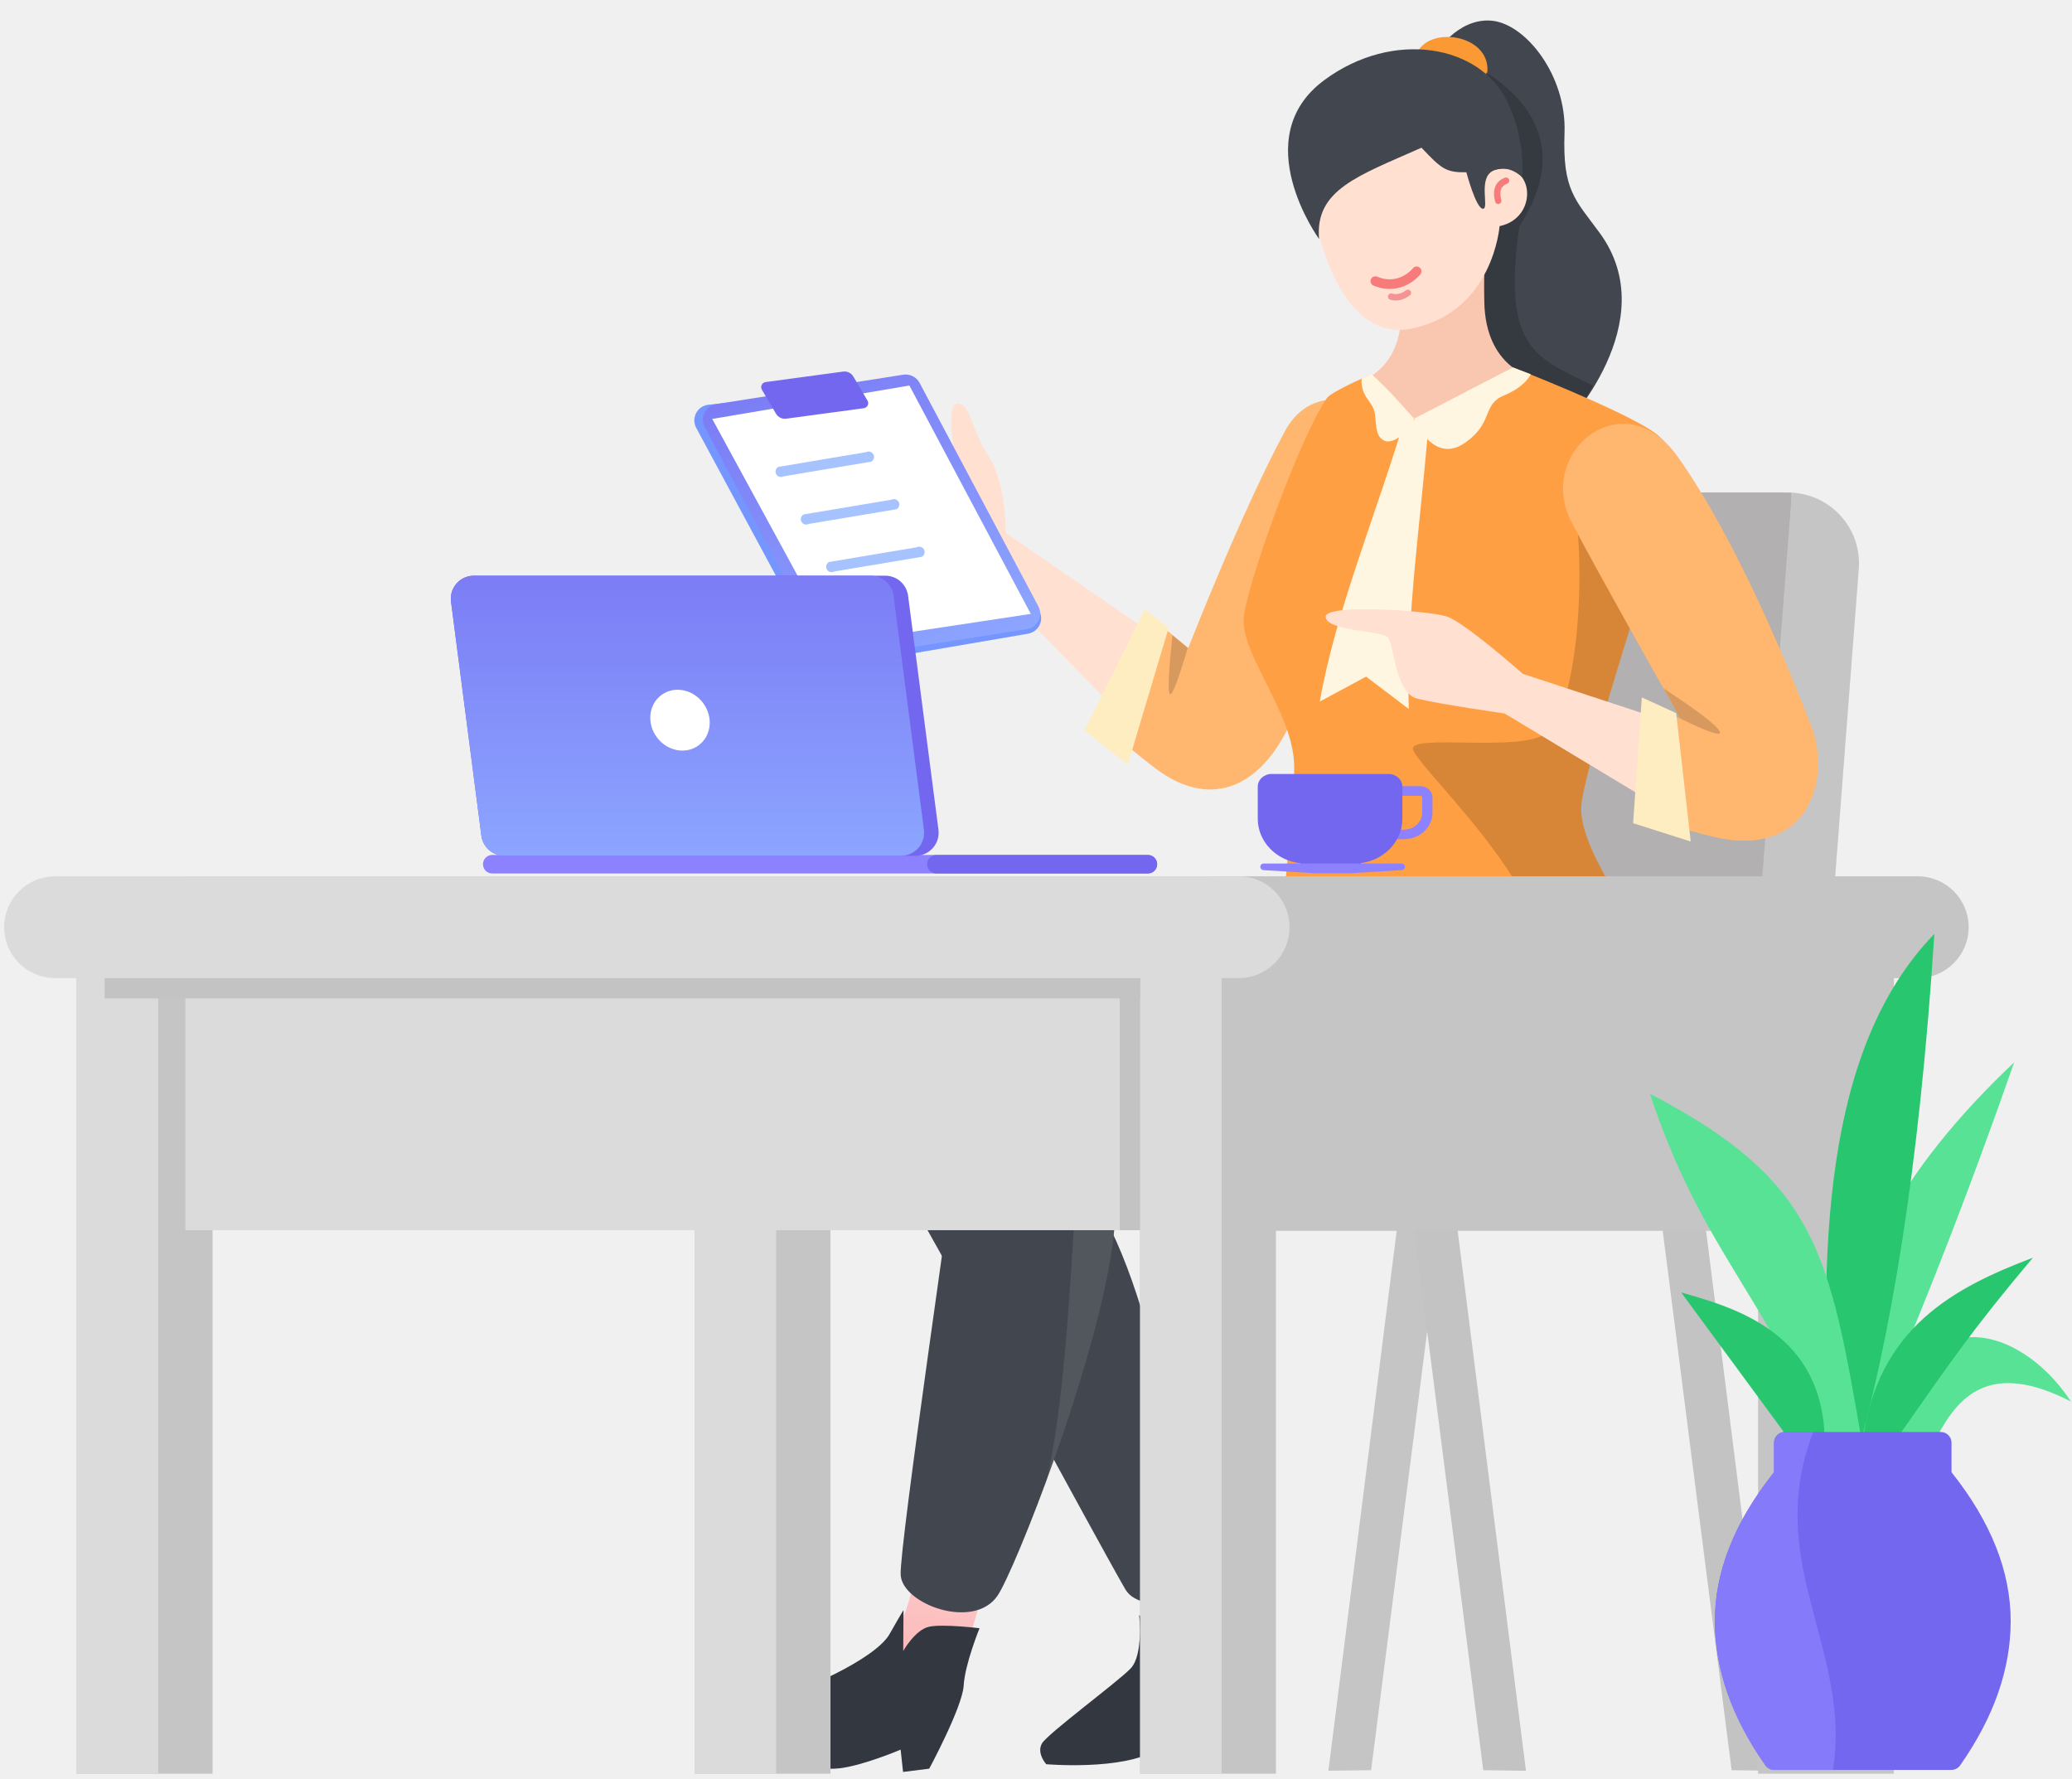
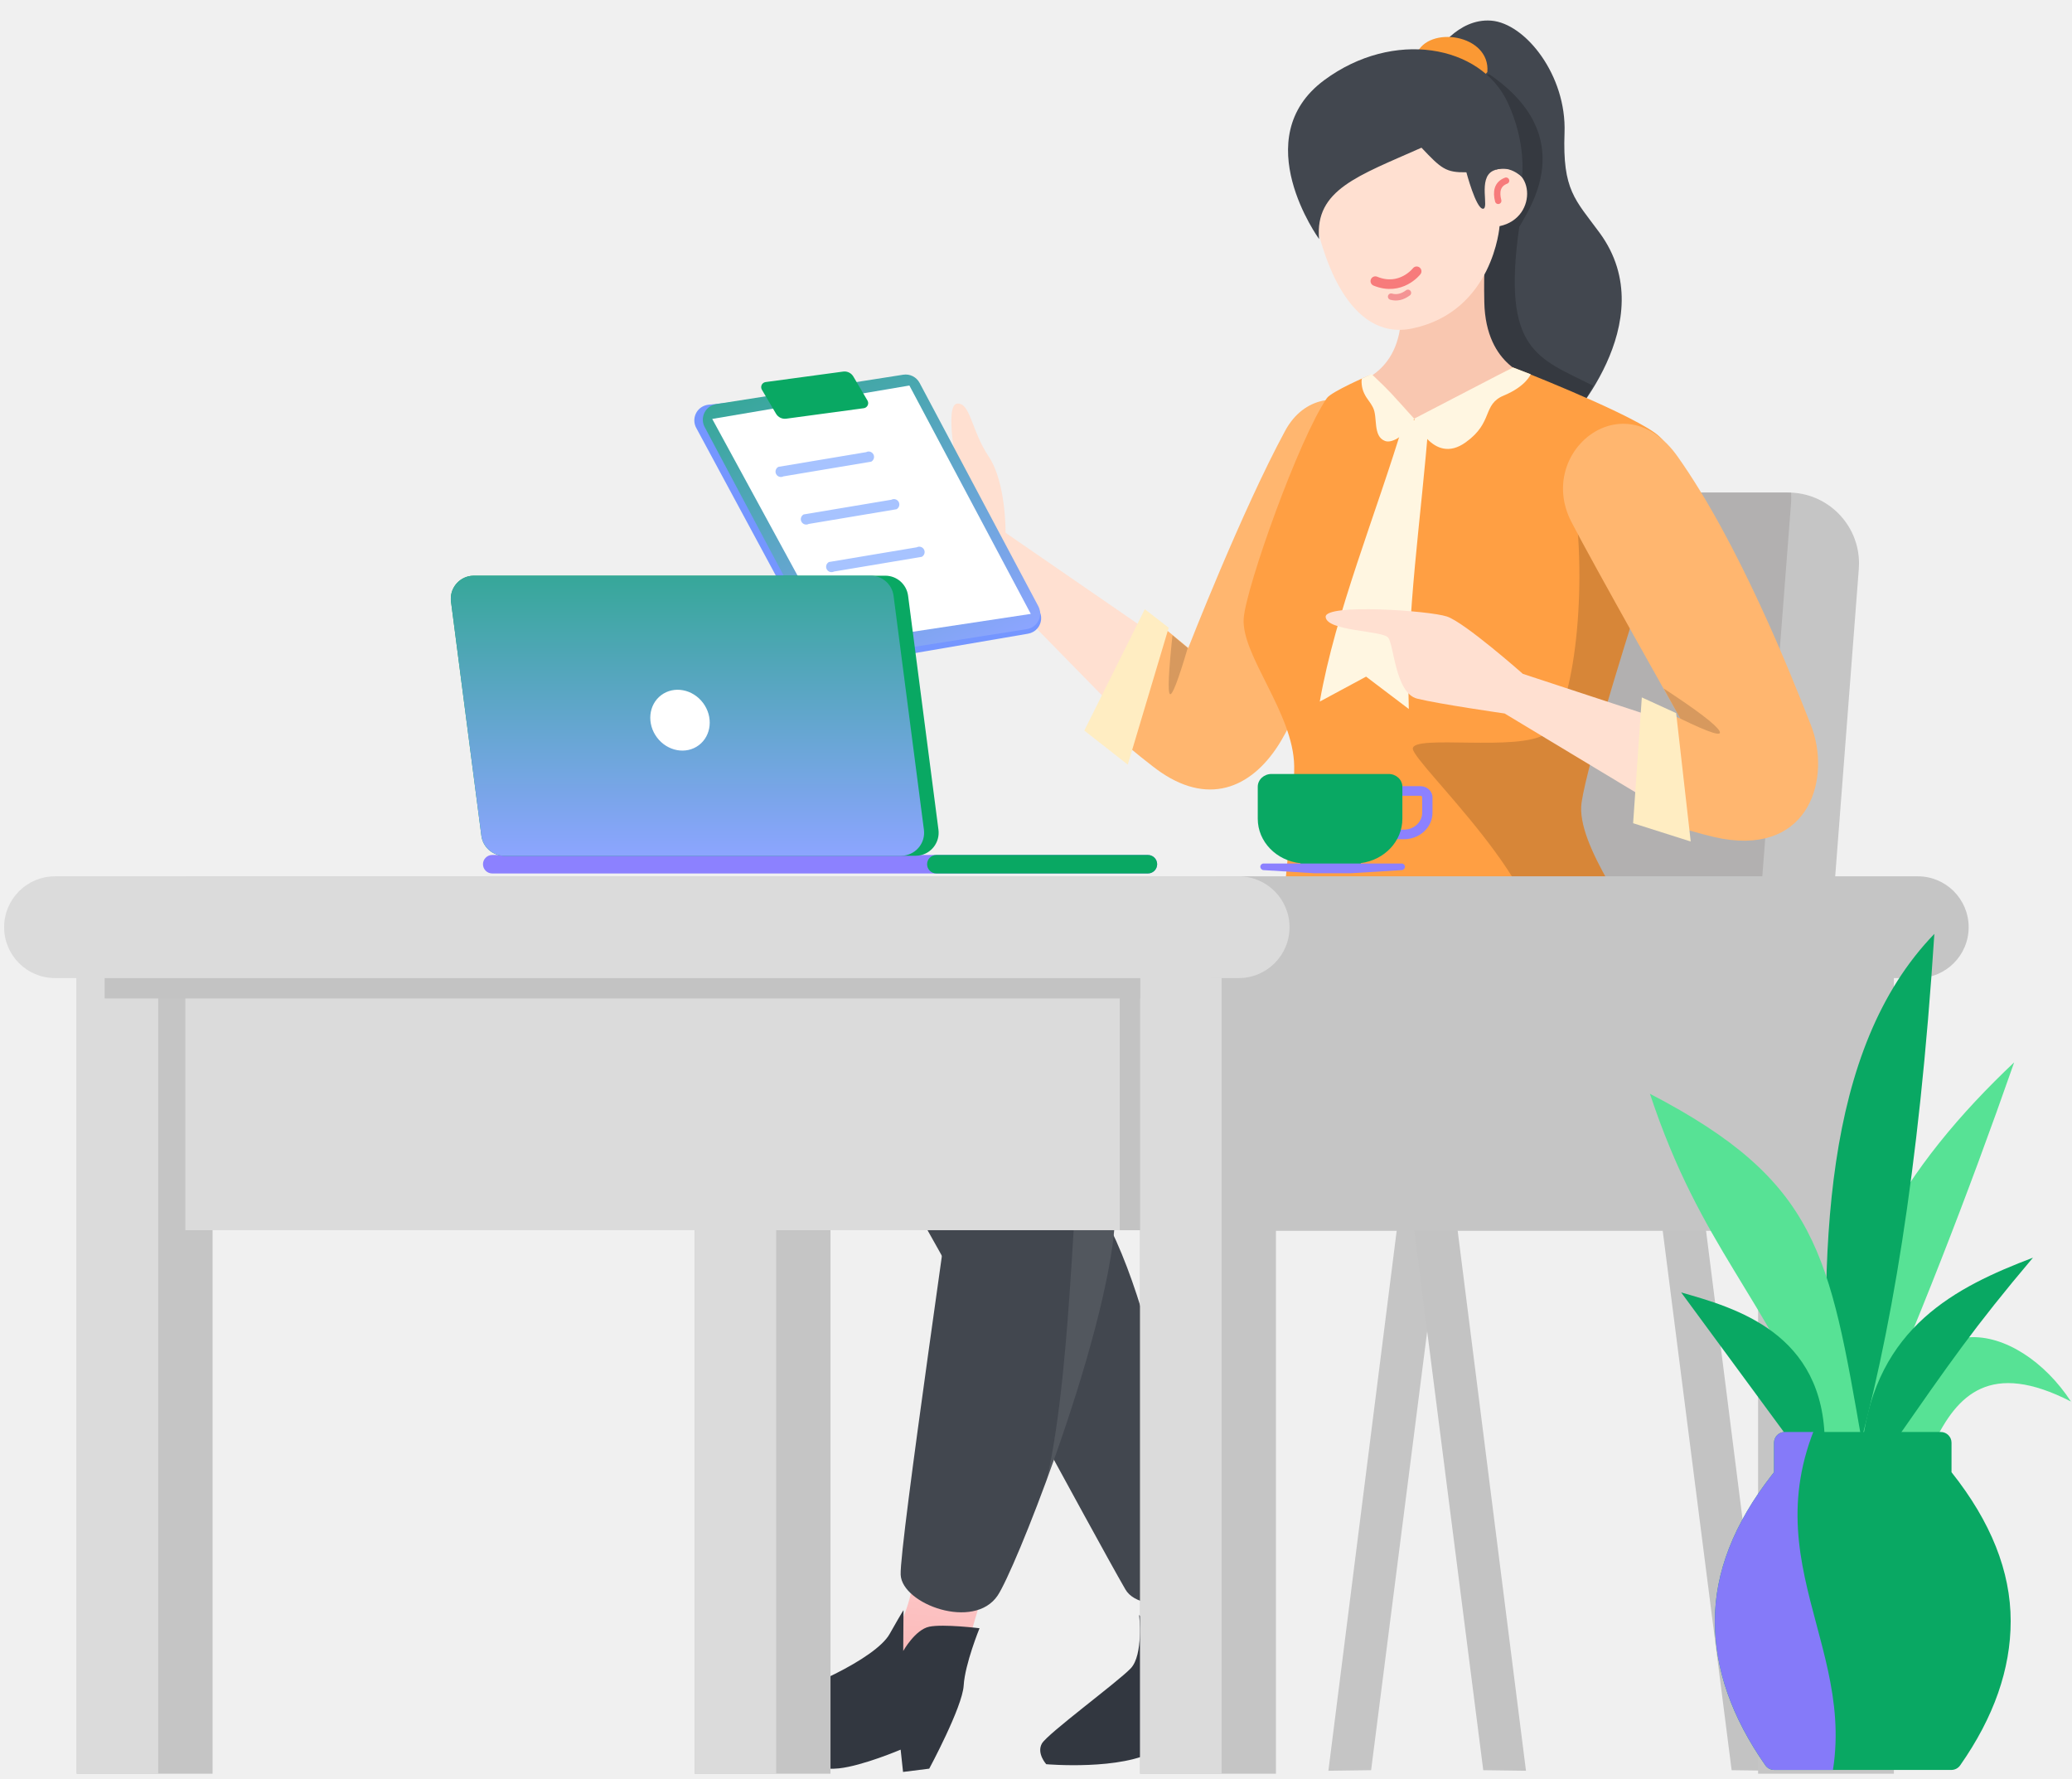
<svg xmlns="http://www.w3.org/2000/svg" xmlns:xlink="http://www.w3.org/1999/xlink" width="324px" height="278px" viewBox="0 0 324 278" version="1.1">
  <defs>
    <linearGradient x1="43.252%" y1="-28.186%" x2="50%" y2="91.05%" id="linearGradient-1">
      <stop stop-color="#FDC6C6" offset="0%" />
      <stop stop-color="#FAB2B2" offset="100%" />
    </linearGradient>
    <linearGradient x1="42.314%" y1="8.687%" x2="50%" y2="71.691%" id="linearGradient-2">
      <stop stop-color="#FDC6C6" offset="0%" />
      <stop stop-color="#FAB2B2" offset="100%" />
    </linearGradient>
    <linearGradient x1="68.669%" y1="-53.107%" x2="68.669%" y2="100%" id="linearGradient-3">
-       <stop stop-color="#7367F0" offset="0%" />
+       <stop stop-color="#09a863" offset="0%" />
      <stop stop-color="#8CA5FF" offset="100%" />
    </linearGradient>
    <linearGradient x1="68.669%" y1="-53.107%" x2="68.669%" y2="100%" id="linearGradient-4">
-       <stop stop-color="#7367F0" offset="0%" />
+       <stop stop-color="#09a863" offset="0%" />
      <stop stop-color="#8CA5FF" offset="100%" />
    </linearGradient>
    <path d="M10.934,0.09 L35.324,0.09 C36.253,0.09 37.006,0.841 37.006,1.767 L37.006,6.379 C43.174,14.137 46.258,21.894 46.258,29.651 C46.258,37.17 43.625,44.688 38.358,52.207 C38.043,52.656 37.528,52.924 36.979,52.924 L9.279,52.924 C8.73,52.924 8.215,52.656 7.9,52.207 C2.633,44.688 0,37.17 0,29.651 C0,22.04 2.969,14.429 8.906,6.818 L9.252,6.379 L9.252,1.767 C9.252,0.841 10.005,0.09 10.934,0.09 Z" id="path-5" />
  </defs>
  <g id="📝-Pages-New" stroke="none" stroke-width="1" fill="none" fill-rule="evenodd">
    <g id="Pricing" transform="translate(-993, -1033)">
      <g id="Banner" transform="translate(260, 1033)">
        <g id="Illustration" transform="translate(733, 0)">
          <g id="Chair4" transform="translate(168, 77)">
            <polygon id="Path" fill="#C5C5C5" points="52.462 99.116 39.722 199.832 46.402 199.743 59.142 100.059" />
            <polygon id="Path" fill="#C3C3C3" transform="translate(60.90712, 149.4737) scale(-1, 1) translate(-60.90712, -149.4737) " points="63.937 99.116 51.197 199.832 57.877 199.743 70.617 100.059" />
            <polygon id="Path" fill="#C3C3C3" transform="translate(99.74644, 149.4737) scale(-1, 1) translate(-99.74644, -149.4737) " points="102.777 99.116 90.037 199.832 96.716 199.743 109.456 100.059" />
            <path d="M0,104.425 C-7.11666536e-16,98.614 4.711,93.903 10.522,93.903 L53.703,93.903 C59.425,93.903 64.207,89.549 64.742,83.853 L71.68,10.05 C72.215,4.354 76.997,-2.50165233e-15 82.719,0 L111.608,0 C117.731,-1.20028471e-14 122.696,4.964 122.696,11.088 C122.696,11.371 122.685,11.655 122.663,11.937 L115.539,104.708 C115.095,110.486 110.278,114.947 104.483,114.947 L10.522,114.947 C4.711,114.947 7.11666536e-16,110.236 0,104.425 Z" id="Path" fill="#C5C5C5" />
            <path d="M111.325,-4.54747351e-13 C111.577,-4.55167587e-13 111.827,0.008 112.074,0.025 C112.091,0.28 112.1,0.539 112.1,0.799 C112.1,1.083 112.09,1.367 112.068,1.65 L104.948,94.1 C104.503,99.877 99.687,104.337 93.893,104.337 L0.182,104.337 L0.002,104.334 C0.001,104.267 8.31754009e-18,104.199 0,104.131 C-8.43178012e-15,98.335 4.699,93.636 10.495,93.636 L53.55,93.636 C59.271,93.636 64.052,89.284 64.589,83.589 L71.522,10.047 C72.059,4.352 76.84,-4.57249211e-13 82.561,-4.54747351e-13 L111.325,-4.54747351e-13 Z" id="Combined-Shape" fill="#B2B0B0" />
          </g>
          <g id="Wom3.4" transform="translate(197.5, 139) scale(-1, 1) translate(-197.5, -139) translate(110, 0)">
            <g id="LLeg" transform="translate(39.02196, 145.3553)">
              <path d="M69.492,98.394 C69.492,98.394 63.959,111.66 68.495,115.177 C73.037,118.695 81.871,127.393 81.871,127.393 L53.248,121.184 L60.314,96.845 L69.492,98.394 Z" id="Path" fill="url(#linearGradient-1)" />
              <path d="M67.848,107.13 C67.848,107.13 67.145,113.356 69.175,115.48 C71.205,117.604 82.195,125.69 83.056,127.225 C83.916,128.76 82.377,130.453 82.377,130.453 C82.377,130.453 70.507,131.485 65.168,128.241 C61.313,125.897 55.566,121.69 55.566,121.69 L54.043,125.827 L49.728,125.651 C49.728,125.651 49.156,120.553 50.18,118.109 C51.204,115.664 56.478,103.223 56.478,103.223 C56.478,103.223 58.508,105.046 60.665,105.965 C62.822,106.883 65.525,109.398 65.525,109.398 L67.848,107.13 Z" id="Path" fill="#323740" />
              <path d="M21.608,0.033 C31.231,0.462 84.792,12.294 94.523,14.304 C104.254,16.314 112.481,27.19 105.061,39.785 C96.726,53.923 75.222,94.074 70.001,103.125 C67.417,107.605 54.38,105.093 57.443,97.574 C63.151,83.557 65.802,48.344 80.357,35.506 C80.357,35.506 31.411,44.013 10.268,34.268 C-5.098,27.184 -1.622,-1.004 21.608,0.033 Z" id="Path" fill="#42474F" />
            </g>
            <g id="LArm" transform="translate(66.99122, 62.4817)">
              <path d="M60.769,20.807 C60.769,20.807 60.661,12.987 63.4,8.9 C66.139,4.813 66.247,0.472 68.32,0.614 C70.393,0.756 68.341,10.847 68.341,10.847 C68.341,10.847 70.971,9.843 72.86,8.574 C74.75,7.304 80.479,1.047 81.818,2.156 C84.088,4.045 80.432,14.703 78.44,16.834 C76.442,18.965 65.527,25.974 65.527,25.974 L38.792,53.277 L33.772,39.407 L60.769,20.807 Z" id="Path" fill="#FFE0D1" />
              <path d="M1.631,18.228 C6.108,28.597 14.304,47.647 17.683,53.33 C21.918,60.447 28.596,63.583 36.414,58.302 C37.798,57.368 40.598,55.115 44.813,51.544 L37.161,34.725 C33.852,37.453 32.198,38.816 32.198,38.816 C32.198,38.816 23.797,17.308 17.039,4.849 C11.186,-5.931 -5.183,2.464 1.631,18.228 Z" id="Path" fill="#FFB66F" />
              <path d="M32.285,38.828 C33.789,43.923 34.717,46.324 35.069,46.028 C35.42,45.733 35.286,42.667 34.666,36.83 L32.285,38.828 Z" id="Path" fill-opacity="0.16" fill="#000000" />
              <polygon id="Path-65" fill="#FFEDC2" points="35.26 35.656 41.659 57.059 48.455 51.732 38.996 32.758" />
            </g>
            <g id="Head" transform="translate(27.22405, 0)">
              <g id="Group-21" transform="translate(23.97348, 36.01599) rotate(12) translate(-23.97348, -36.01599) translate(6.473483, 3.515993)">
                <path d="M20.856,3.508 C20.856,3.508 16.415,-1.216 11.287,0.3 C6.159,1.816 1.52,11.107 3.723,19.84 C5.914,28.575 4.268,30.372 1.609,36.258 C-5.532,52.093 13.412,64.826 13.412,64.826 L34.058,60.443 L26.683,21.876 L20.856,3.508 Z" id="Path" fill="#42474F" />
                <path d="M13.341,8.422 C1.315,21.016 11.746,30.447 13.71,32.764 C20.464,51.228 15.092,53.392 7.575,59.437 L11.617,64.049 L23.202,59.212 L22.83,7.41 L13.341,8.422 Z" id="Path-50" fill-opacity="0.199" fill="#000000" />
              </g>
              <path d="M18.126,58.982 C18.126,58.982 25.457,57.51 25.674,47.24 C25.892,36.97 24.684,33.464 24.684,33.464 L38.509,33.215 C38.509,33.215 38.659,44.661 38.662,48.801 C38.667,58.868 46.426,60.035 46.426,60.035 C46.426,60.035 44.813,67.998 32.286,68.702 C22.506,69.252 18.126,58.982 18.126,58.982 Z" id="Path" fill="#F9C7B0" />
              <g id="Group-20" transform="translate(37.42821, 29.37465) rotate(12) translate(-37.42821, -29.37465) translate(18.92821, 7.374649)">
                <path d="M2.771,6.829 C1.047,1.139 10.311,-2.303 13.032,1.796 C13.032,1.796 14.367,5.682 11.585,7.9 C7.822,10.891 2.771,6.829 2.771,6.829 Z" id="Path" fill="#FB9934" />
                <path d="M4.667,22.025 C-1.5,21.787 -0.494,30.804 5.912,30.791 C5.912,30.791 9.633,43.6 22.552,43.6 C33.043,43.6 33.726,28.671 33.821,25.693 C33.923,22.518 33.936,12.086 33.936,12.086 L4.427,12.072 L4.667,22.025 Z" id="Path" fill="#FFE0D1" />
                <path d="M7.903,27.586 C8.953,27.299 9.237,21.477 9.237,21.477 C12.379,20.854 12.932,20.145 15.306,16.255 C25.851,18.5 33.01,19.185 33.936,26.897 C33.936,26.897 41.855,9.09 27.98,2.761 C15.776,-2.798 2.899,2.425 0.652,12.134 C-0.94,18.987 0.884,24.019 0.884,24.019 C0.884,24.019 2.483,21.477 5.107,22.112 C7.732,22.747 6.853,27.872 7.903,27.586 Z" id="Path" fill="#42474F" />
                <path d="M20.289,33.967 C20.289,33.967 22.412,37.392 26.554,36.176" id="Path" stroke="#F77B7B" stroke-width="1.5" stroke-linecap="round" transform="translate(23.42161, 35.20206) rotate(-18) translate(-23.42161, -35.20206) " />
                <path d="M22.087,38.055 C23.059,38.463 23.981,38.463 24.788,37.995" id="Path" stroke="#F49494" stroke-linecap="round" transform="translate(23.43776, 38.17421) rotate(2) translate(-23.43776, -38.17421) " />
                <path d="M4.952,27.027 C5.339,25.632 5.167,24.413 3.779,23.856" id="Path-8" stroke="#F77B7B" stroke-linecap="round" transform="translate(4.455322, 25.44126) rotate(-13) translate(-4.455322, -25.44126) " />
              </g>
            </g>
            <g id="Group-19" transform="translate(23.20225, 57.44044)">
              <path d="M47.557,1.223 C47.725,1.215 53.637,3.805 54.318,4.804 C58.753,11.31 66.895,34.21 67.315,39.178 C67.787,44.908 59.526,54.037 59.425,62.332 C59.335,70.629 62.959,95.61 61.553,97.943 C60.159,100.277 50.994,111.361 49.082,111.406 C47.159,111.451 45.724,105.632 42.811,105.758 C39.91,105.885 33.86,113.601 31.252,113.546 C28.654,113.489 1.733,96.434 3.791,91.575 C5.86,86.716 15.463,74.641 14.485,68.02 C13.518,61.4 5.793,36.963 3.004,28.646 C0.226,20.329 -2.012,13.704 3.172,10.125 C8.356,6.546 25.224,0 25.224,0 L40.326,8.448 C40.326,8.448 46.68,1.265 47.557,1.223 Z" id="Path" fill="#FF9F43" />
              <path d="M42.187,8.213 C46.717,23.276 52.933,38.118 55.423,52.243 L48.181,48.341 L41.502,53.402 C41.973,38.718 39.508,23.299 38.374,8.213 L42.187,8.213 Z" id="Path" fill="#FFF6E1" />
              <path d="M15.731,19.779 L15.559,20.997 C13.53,36.124 15.931,54.479 20.093,57.279 C24.341,60.138 40.875,57.333 40.875,59.597 C40.875,61.861 18.026,82.608 21.777,92.526 C23.839,97.979 23.148,102.829 19.705,107.076 L18.705,106.403 C10.901,101.11 2.615,94.352 3.791,91.575 C5.86,86.716 15.463,74.641 14.485,68.02 C13.557,61.665 6.4,38.89 3.361,29.719 L2.394,26.812 C1.269,23.403 0.332,20.315 0.106,17.651 L0.804,17.198 C11.964,10.044 16.94,10.904 15.731,19.779 L15.731,19.779 Z" id="Path" fill-opacity="0.16" fill="#000000" />
              <path d="M22.437,1.067 L25.224,0 L40.658,8.011 C40.658,8.011 37.756,15.396 32.617,11.718 C28.212,8.574 30.07,5.806 26.617,4.379 C23.176,2.952 22.437,1.067 22.437,1.067 Z" id="Path" fill="#FFF6E1" />
              <path d="M40.658,8.011 C41.777,10.496 44.051,11.948 45.227,11.496 C47.168,10.751 46.334,7.78 47.099,6.28 C47.647,5.215 48.001,5.054 48.481,4.055 C48.926,3.138 48.944,2.037 48.83,1.734 L47.312,1.044 C45.921,2.355 44.902,3.359 44.255,4.055 C43.448,4.922 42.249,6.24 40.658,8.011 Z" id="Path" fill="#FFF6E1" />
            </g>
            <g id="RArm" transform="translate(0, 66.25251)">
              <path d="M46.869,39.096 C46.869,39.096 55.955,31.064 58.736,30.132 C61.518,29.2 77.809,28.08 77.706,30.186 C77.589,32.443 68.839,32.313 67.933,33.423 C67.026,34.533 66.82,42.12 63.393,42.972 C59.973,43.823 49.719,45.292 49.719,45.292 L25.191,60.066 L24.143,46.567 L46.869,39.096 Z" id="Path" fill="#FFE0D1" />
              <path d="M22.695,5.089 C13.122,18.583 4.949,39.136 1.812,47.15 C-1.326,55.163 1.839,67.25 15.634,64.877 C17.188,64.61 19.706,63.941 23.189,62.87 L26.486,44.31 C23.651,45.499 22.234,46.094 22.234,46.094 C22.234,46.094 35.945,21.821 39.293,15.314 C44.886,4.447 31.127,-6.8 22.695,5.089 Z" id="Path" fill="#FFB66F" />
              <path d="M22.234,46.094 C17.591,48.358 15.561,48.993 16.145,47.996 C16.729,47 19.634,44.792 24.861,41.373 L22.234,46.094 Z" id="Path" fill-opacity="0.16" fill="#000000" />
              <polygon id="Path-64" fill="#FFEDC2" points="22.898 45.236 20.621 65.305 29.627 62.445 28.268 42.778" />
            </g>
            <g id="RLeg" transform="translate(22.1476, 141.1421)">
              <path d="M119.792,103.055 C119.792,103.055 119.625,116.19 130.462,121.101 C141.293,126.012 149.009,125.716 148.027,129.513 C147.045,133.309 118.854,133.156 116.222,130.187 C113.978,127.661 109.098,104.142 107.755,105.94 L119.792,103.055 Z" id="Path" fill="url(#linearGradient-2)" />
              <path d="M109.683,113.409 C109.683,113.409 111.961,118.987 112.161,122.368 C112.363,125.75 117.547,135.362 117.547,135.362 L121.643,135.876 L122.018,132.39 C122.018,132.39 127.946,134.914 131.665,135.317 C135.384,135.72 148.14,134.206 150.676,132.1 C153.214,129.995 151.932,127.031 144.61,125.225 C137.289,123.418 125.913,118.141 123.749,114.32 C121.584,110.498 121.571,110.597 121.571,110.597 L121.614,116.965 C121.614,116.965 119.74,113.613 117.529,113.166 C115.317,112.719 109.683,113.409 109.683,113.409 Z" id="Path" fill="#323740" />
              <path d="M9.384,0.186 C-2.755,18.454 -1.568,31.668 12.946,39.827 C31.538,50.28 88.881,38.037 88.881,38.037 C88.881,38.037 87.864,46.215 88.881,53.51 C91.538,72.561 104.172,104.301 106.845,108.289 C110.541,113.804 121.802,109.645 122.014,105.053 C122.226,100.46 113.525,41.809 112.202,30.624 C110.886,19.439 106.73,17.815 94.592,14.757 C91.804,14.055 58.828,5.87 55.808,6.109 C38.504,7.475 23.029,5.501 9.384,0.186 Z" id="Path" fill="#42474F" />
              <path d="M22.612,36.782 C41.436,38.888 91.273,34.546 93.275,36.519 C95.186,38.403 94.867,71.179 99.154,90.148 C94.931,78.654 90.36,64.115 88.881,53.51 C87.864,46.215 88.881,38.037 88.881,38.037 L86.934,38.425 C76.774,40.396 29.671,48.858 12.946,39.827 C3.136,34.53 -0.66,26.329 1.559,15.223 C4.235,28.324 11.252,35.511 22.612,36.782 Z" id="Path" fill-opacity="0.192" fill="#FFFFFF" opacity="0.44" />
              <ellipse id="Oval" fill-opacity="0.192" fill="#FFFFFF" transform="translate(120.2298, 32.12562) rotate(13) translate(-120.2298, -32.12562) " cx="120.23" cy="32.126" rx="3.164" ry="5.794" />
              <ellipse id="Oval" fill-opacity="0.192" fill="#FFFFFF" transform="translate(105.4648, 28.43908) rotate(-16) translate(-105.4648, -28.43908) " cx="105.465" cy="28.439" rx="4.218" ry="6.32" />
            </g>
          </g>
          <g id="Example-Task1" transform="translate(135.6906, 81.03081) rotate(-28) translate(-135.6906, -81.03081) translate(118.1906, 51.53081)">
            <g id="Group-3" transform="translate(-0, 0)">
              <path d="M3.839,2.124 L31.821,13.393 C32.731,13.76 33.337,14.632 33.363,15.613 L34.4,54.791 C34.436,56.151 33.363,57.283 32.002,57.319 C31.718,57.327 31.434,57.285 31.164,57.196 L2.382,47.686 C1.378,47.354 0.697,46.418 0.691,45.36 L0.455,4.424 C0.447,3.063 1.544,1.953 2.904,1.945 C3.225,1.944 3.542,2.004 3.839,2.124 Z" id="Rectangle" fill="#7596FF" fill-rule="nonzero" />
              <path d="M4.953,2.605 L32.938,12.282 C33.931,12.625 34.597,13.56 34.597,14.61 L34.597,54.146 C34.597,55.507 33.494,56.61 32.133,56.61 C31.859,56.61 31.587,56.564 31.328,56.474 L3.342,46.797 C2.349,46.454 1.683,45.519 1.683,44.469 L1.683,4.933 C1.683,3.573 2.787,2.469 4.147,2.469 C4.421,2.469 4.694,2.515 4.953,2.605 Z" id="Rectangle" fill="url(#linearGradient-3)" />
              <polygon id="Rectangle" fill="#FFFFFF" fill-rule="nonzero" points="3.322 4.365 32.996 14.227 32.996 54.663 3.726 44.356" />
-               <path d="M13.4,3.195 L24.874,7.44 C25.478,7.663 25.89,8.228 25.918,8.871 L26.106,13.223 C26.125,13.664 25.783,14.038 25.341,14.057 C25.235,14.061 25.129,14.045 25.029,14.008 L13.555,9.763 C12.95,9.539 12.539,8.975 12.511,8.332 L12.323,3.98 C12.304,3.538 12.646,3.165 13.087,3.146 C13.194,3.141 13.3,3.158 13.4,3.195 Z" id="Rectangle" fill="#7367F0" fill-rule="nonzero" />
+               <path d="M13.4,3.195 L24.874,7.44 C25.478,7.663 25.89,8.228 25.918,8.871 L26.106,13.223 C26.125,13.664 25.783,14.038 25.341,14.057 C25.235,14.061 25.129,14.045 25.029,14.008 L13.555,9.763 C12.95,9.539 12.539,8.975 12.511,8.332 L12.323,3.98 C12.304,3.538 12.646,3.165 13.087,3.146 C13.194,3.141 13.3,3.158 13.4,3.195 Z" id="Rectangle" fill="#09a863" fill-rule="nonzero" />
              <path d="M22.133,20.249 C22.598,20.249 22.975,20.626 22.975,21.091 C22.975,21.523 22.65,21.879 22.231,21.928 L22.133,21.933 L8.939,17.521 C8.474,17.521 8.097,17.144 8.097,16.679 C8.097,16.247 8.422,15.891 8.841,15.842 L8.939,15.836 L22.133,20.249 Z" id="Path" fill="#A7C3FF" />
              <path d="M22.133,28.673 C22.598,28.673 22.975,29.05 22.975,29.515 C22.975,29.947 22.65,30.303 22.231,30.352 L22.133,30.358 L8.939,25.945 C8.474,25.945 8.097,25.568 8.097,25.103 C8.097,24.671 8.422,24.315 8.841,24.266 L8.939,24.26 L22.133,28.673 Z" id="Path" fill="#A7C3FF" />
              <path d="M22.133,37.097 C22.598,37.097 22.975,37.474 22.975,37.939 C22.975,38.371 22.65,38.728 22.231,38.776 L22.133,38.782 L8.939,34.37 C8.474,34.37 8.097,33.992 8.097,33.527 C8.097,33.095 8.422,32.739 8.841,32.69 L8.939,32.685 L22.133,37.097 Z" id="Path" fill="#A7C3FF" />
            </g>
          </g>
          <g id="Group-26" transform="translate(0, 137)">
            <g id="Group-25" transform="translate(12, 0)">
              <polygon id="Rectangle" fill="#C5C5C5" points="96.628 5.303 117.867 5.303 117.867 140.293 96.628 140.293" />
              <polygon id="Rectangle" fill="#DBDBDB" points="96.628 -2.49210244e-13 109.371 -2.49210244e-13 109.371 140.293 96.628 140.293" />
              <polygon id="Rectangle" fill="#C5C5C5" points="1.45900014e-15 5.303 105.132 5.303 105.132 45.791 21.239 45.791 21.239 140.293 1.45900014e-15 140.293" />
              <polygon id="Rectangle" fill="#DBDBDB" points="1.41478802e-15 5.303 12.743 5.303 12.743 140.293 1.41478802e-15 140.293" />
            </g>
            <g id="Group-25">
              <polygon id="Rectangle" fill="#C5C5C5" points="274.911 5.303 296.15 5.303 296.15 140.293 274.911 140.293" />
              <polygon id="Rectangle" fill="#C5C5C5" points="178.283 5.303 283.415 5.303 283.415 55.421 199.522 55.421 199.522 140.293 178.283 140.293" />
              <polygon id="Rectangle" fill="#DBDBDB" points="28.983 -3.93090058e-13 190.903 -5.65231444e-13 190.903 55.323 28.983 55.323" />
              <polygon id="Rectangle" fill="#C3C3C3" points="175.097 5.303 187.841 5.303 187.841 55.323 175.097 55.323" />
              <polygon id="Rectangle" fill="#DBDBDB" points="178.283 5.303 191.026 5.303 191.026 140.293 178.283 140.293" />
              <path d="M190.536,0 L299.885,0 C304.278,-6.13612206e-15 307.84,3.562 307.84,7.955 C307.84,12.348 304.278,15.91 299.885,15.91 L190.536,15.91 C186.143,15.91 182.582,12.348 182.582,7.955 C182.582,3.562 186.143,-8.11268773e-17 190.536,0 Z" id="Rectangle" fill="#C5C5C5" />
              <polygon id="Rectangle" fill="#C3C3C3" points="16.363 3.182 178.283 3.182 178.283 19.092 16.363 19.092" />
              <path d="M8.601,-2.48689958e-14 L193.691,-2.48689958e-14 C198.084,-1.73036653e-14 201.646,3.562 201.646,7.955 C201.646,12.348 198.084,15.91 193.691,15.91 L8.601,15.91 C4.207,15.91 0.646,12.348 0.646,7.955 C0.646,3.562 4.207,-2.31737658e-14 8.601,-2.48689958e-14 Z" id="Rectangle" fill="#DBDBDB" />
            </g>
          </g>
          <g id="Cup" transform="translate(210, 129) scale(-1, 1) translate(-210, -129) translate(196, 121)">
            <path d="M7.274,1.908 L1.885,1.908 C0.844,1.908 0,2.691 0,3.658 L0,6.055 C0,8.345 2,10.202 4.466,10.202 L7.274,10.202 C7.72,10.202 8.082,9.866 8.082,9.452 C8.082,9.038 7.72,8.702 7.274,8.702 L4.466,8.702 C2.892,8.702 1.615,7.517 1.615,6.055 L1.615,3.658 C1.615,3.52 1.736,3.408 1.885,3.408 L7.274,3.408 C7.72,3.408 8.082,3.072 8.082,2.658 C8.082,2.244 7.72,1.908 7.274,1.908 Z" id="Path" fill="#8C81FF" />
-             <path d="M25.17,0 C26.36,0 27.324,0.895 27.324,2 L27.324,7 C27.324,10.6 24.398,13.565 20.633,13.956 L20.632,15 L11.204,15 L11.204,13.933 C7.534,13.462 4.709,10.537 4.709,7 L4.709,2 C4.709,0.895 5.673,0 6.863,0 L25.17,0 Z" id="Path" fill="#7367F0" />
+             <path d="M25.17,0 C26.36,0 27.324,0.895 27.324,2 L27.324,7 C27.324,10.6 24.398,13.565 20.633,13.956 L20.632,15 L11.204,15 L11.204,13.933 C7.534,13.462 4.709,10.537 4.709,7 L4.709,2 C4.709,0.895 5.673,0 6.863,0 L25.17,0 Z" id="Path" fill="#09a863" />
            <path d="M4.808,14 L26.423,14 C26.699,14 26.923,14.224 26.923,14.5 C26.923,14.781 26.704,15.013 26.424,15.031 L18.474,15.522 L18.474,15.522 L12.82,15.522 L4.807,15.031 C4.526,15.013 4.308,14.781 4.308,14.5 C4.308,14.224 4.532,14 4.808,14 Z" id="Rectangle" fill="#8C81FF" />
          </g>
          <g id="FacingBack-Laptop3" transform="translate(70, 90)">
            <path d="M6.97,43.662 L109.5,43.662 C110.299,43.662 110.946,44.309 110.946,45.108 C110.946,45.906 110.299,46.554 109.5,46.554 L6.97,46.554 C6.171,46.554 5.524,45.906 5.524,45.108 C5.524,44.309 6.171,43.662 6.97,43.662 Z" id="Rectangle" fill="#8C81FF" />
-             <path d="M76.415,43.662 L109.5,43.662 C110.299,43.662 110.946,44.309 110.946,45.108 C110.946,45.906 110.299,46.554 109.5,46.554 L76.415,46.554 C75.617,46.554 74.97,45.906 74.97,45.108 C74.97,44.309 75.617,43.662 76.415,43.662 Z" id="Rectangle" fill="#7367F0" />
-             <path d="M4.097,0 L68.429,0 C70.238,1.44402386e-15 71.766,1.343 71.999,3.137 L76.747,39.723 C77.002,41.695 75.611,43.501 73.64,43.757 C73.486,43.776 73.331,43.786 73.177,43.786 L8.845,43.786 C7.036,43.786 5.508,42.444 5.275,40.65 L0.527,4.063 C0.271,2.092 1.662,0.286 3.634,0.03 C3.788,0.01 3.942,-4.1563361e-16 4.097,0 Z" id="Rectangle" fill="#7367F0" />
+             <path d="M76.415,43.662 L109.5,43.662 C110.299,43.662 110.946,44.309 110.946,45.108 C110.946,45.906 110.299,46.554 109.5,46.554 L76.415,46.554 C75.617,46.554 74.97,45.906 74.97,45.108 C74.97,44.309 75.617,43.662 76.415,43.662 Z" id="Rectangle" fill="#09a863" />
+             <path d="M4.097,0 L68.429,0 C70.238,1.44402386e-15 71.766,1.343 71.999,3.137 L76.747,39.723 C77.002,41.695 75.611,43.501 73.64,43.757 C73.486,43.776 73.331,43.786 73.177,43.786 L8.845,43.786 C7.036,43.786 5.508,42.444 5.275,40.65 L0.527,4.063 C0.271,2.092 1.662,0.286 3.634,0.03 C3.788,0.01 3.942,-4.1563361e-16 4.097,0 Z" id="Rectangle" fill="#09a863" />
            <path d="M4.097,0 L66.156,0 C67.965,1.88811307e-15 69.493,1.343 69.726,3.137 L74.474,39.723 C74.73,41.695 73.339,43.501 71.367,43.757 C71.213,43.776 71.059,43.786 70.904,43.786 L8.845,43.786 C7.036,43.786 5.508,42.444 5.275,40.65 L0.527,4.063 C0.271,2.092 1.662,0.286 3.634,0.03 C3.788,0.01 3.942,1.36072323e-15 4.097,0 Z" id="Rectangle" fill="url(#linearGradient-4)" />
            <ellipse id="Oval" fill="#FFFFFF" transform="translate(36.33317, 22.58997) rotate(-37) translate(-36.33317, -22.58997) " cx="36.333" cy="22.59" rx="4.502" ry="4.894" />
          </g>
          <g id="Group-79" transform="translate(258, 146)">
            <g id="Group-86">
              <path d="M32.972,81.156 C41.725,61.306 49.678,40.92 56.958,20.084 C40.189,35.927 27.148,55.229 29.005,81.156 L32.972,81.156 Z" id="Path-113" fill="#57E295" />
-               <path d="M28.306,83.229 C26.234,49.383 27.112,17.949 44.477,0 C42.082,37.161 37.601,63.34 31.926,83.229 L28.306,83.229 Z" id="Rectangle" fill="#28C76F" />
+               <path d="M28.306,83.229 C26.234,49.383 27.112,17.949 44.477,0 C42.082,37.161 37.601,63.34 31.926,83.229 L28.306,83.229 Z" id="Rectangle" fill="#09a863" />
              <path d="M27.509,79.704 C17.807,56.052 8.058,49.273 3.37649908e-14,24.995 C26.373,38.702 28.027,50.021 33.203,79.704 L27.509,79.704 Z" id="Path-112" fill="#57E295" />
-               <path d="M22.288,79.704 L4.883,56.052 C13.289,58.454 27.339,62.343 27.339,79.704 L22.288,79.704 Z" id="Path-114" fill="#28C76F" />
+               <path d="M22.288,79.704 L4.883,56.052 C13.289,58.454 27.339,62.343 27.339,79.704 L22.288,79.704 Z" id="Path-114" fill="#09a863" />
              <path d="M38.566,79.704 L44.372,79.704 C48.062,71.982 53.261,66.666 65.84,73.11 C57.595,60.521 40.677,56.711 38.566,79.704 Z" id="Path-116" fill="#57E295" />
-               <path d="M33.225,79.704 L38.053,79.704 C46.915,67.002 50.724,61.468 59.895,50.62 C47.814,55.215 35.414,61.468 33.225,79.704 Z" id="Path-117" fill="#28C76F" />
+               <path d="M33.225,79.704 L38.053,79.704 C46.915,67.002 50.724,61.468 59.895,50.62 C47.814,55.215 35.414,61.468 33.225,79.704 Z" id="Path-117" fill="#09a863" />
            </g>
            <g id="Group-85" transform="translate(10.15385, 77.78125)">
              <mask id="mask-6" fill="white">
                <use xlink:href="#path-5" />
              </mask>
-               <use id="Rectangle" fill="#7367F0" xlink:href="#path-5" />
+               <use id="Rectangle" fill="#09a863" xlink:href="#path-5" />
              <path d="M-5.887,-1.363 L15.98,-1.363 C5.511,22.937 26.162,37.327 15.98,61.535 L-5.887,61.535 L-5.887,-1.363 Z" id="Rectangle" fill="#857AF9" mask="url(#mask-6)" />
            </g>
          </g>
        </g>
      </g>
    </g>
  </g>
</svg>
